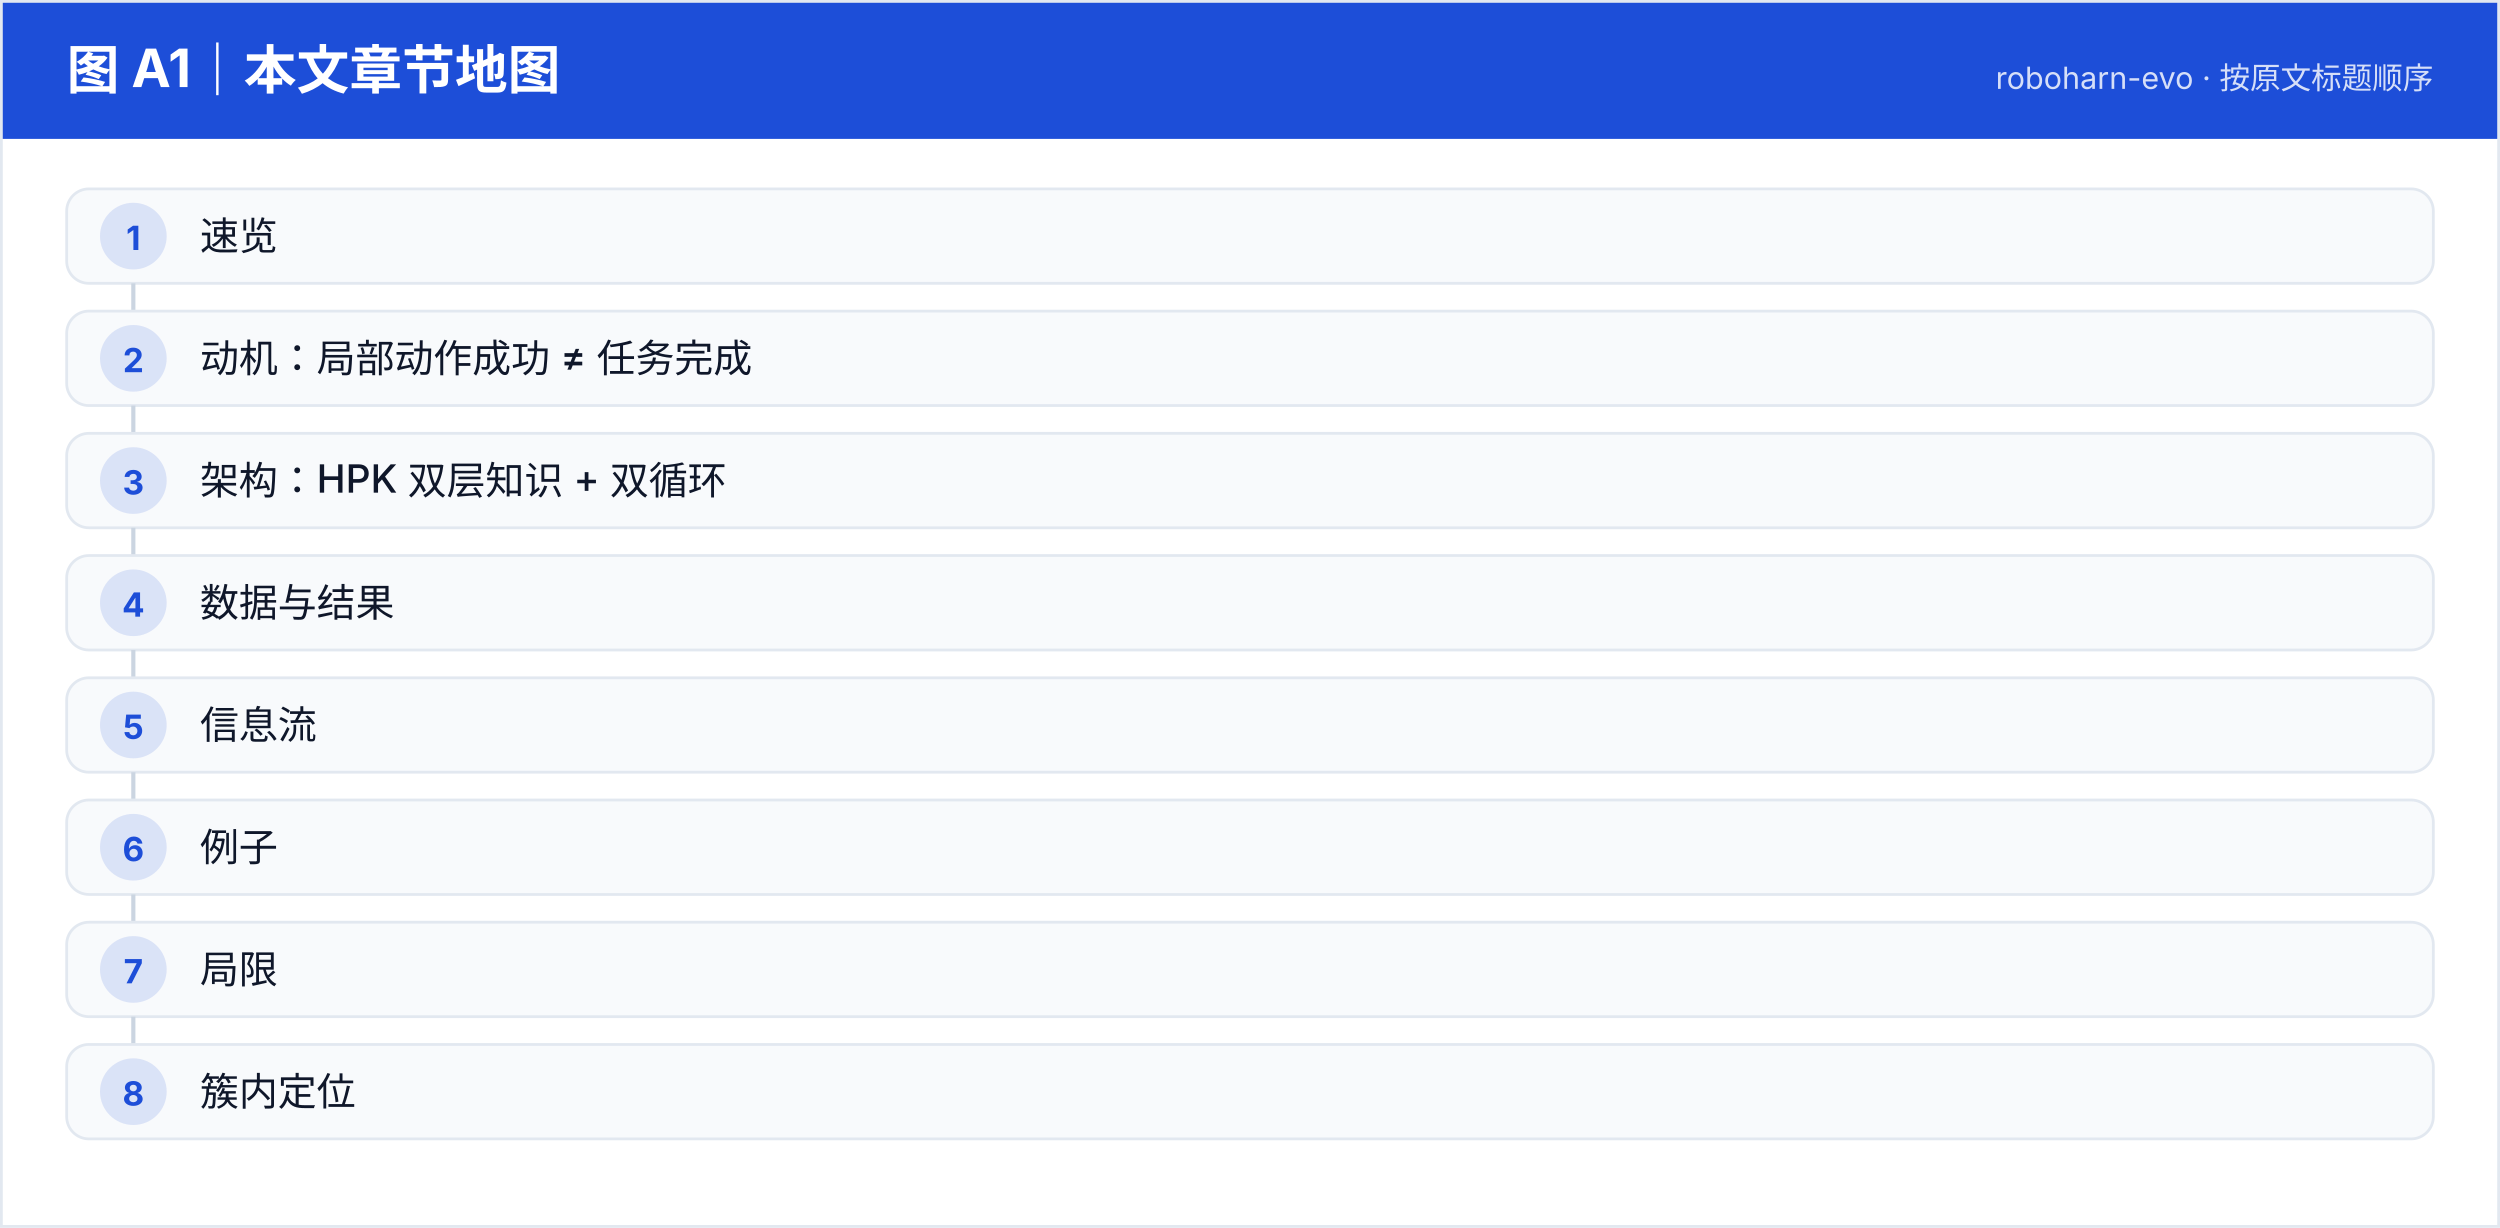
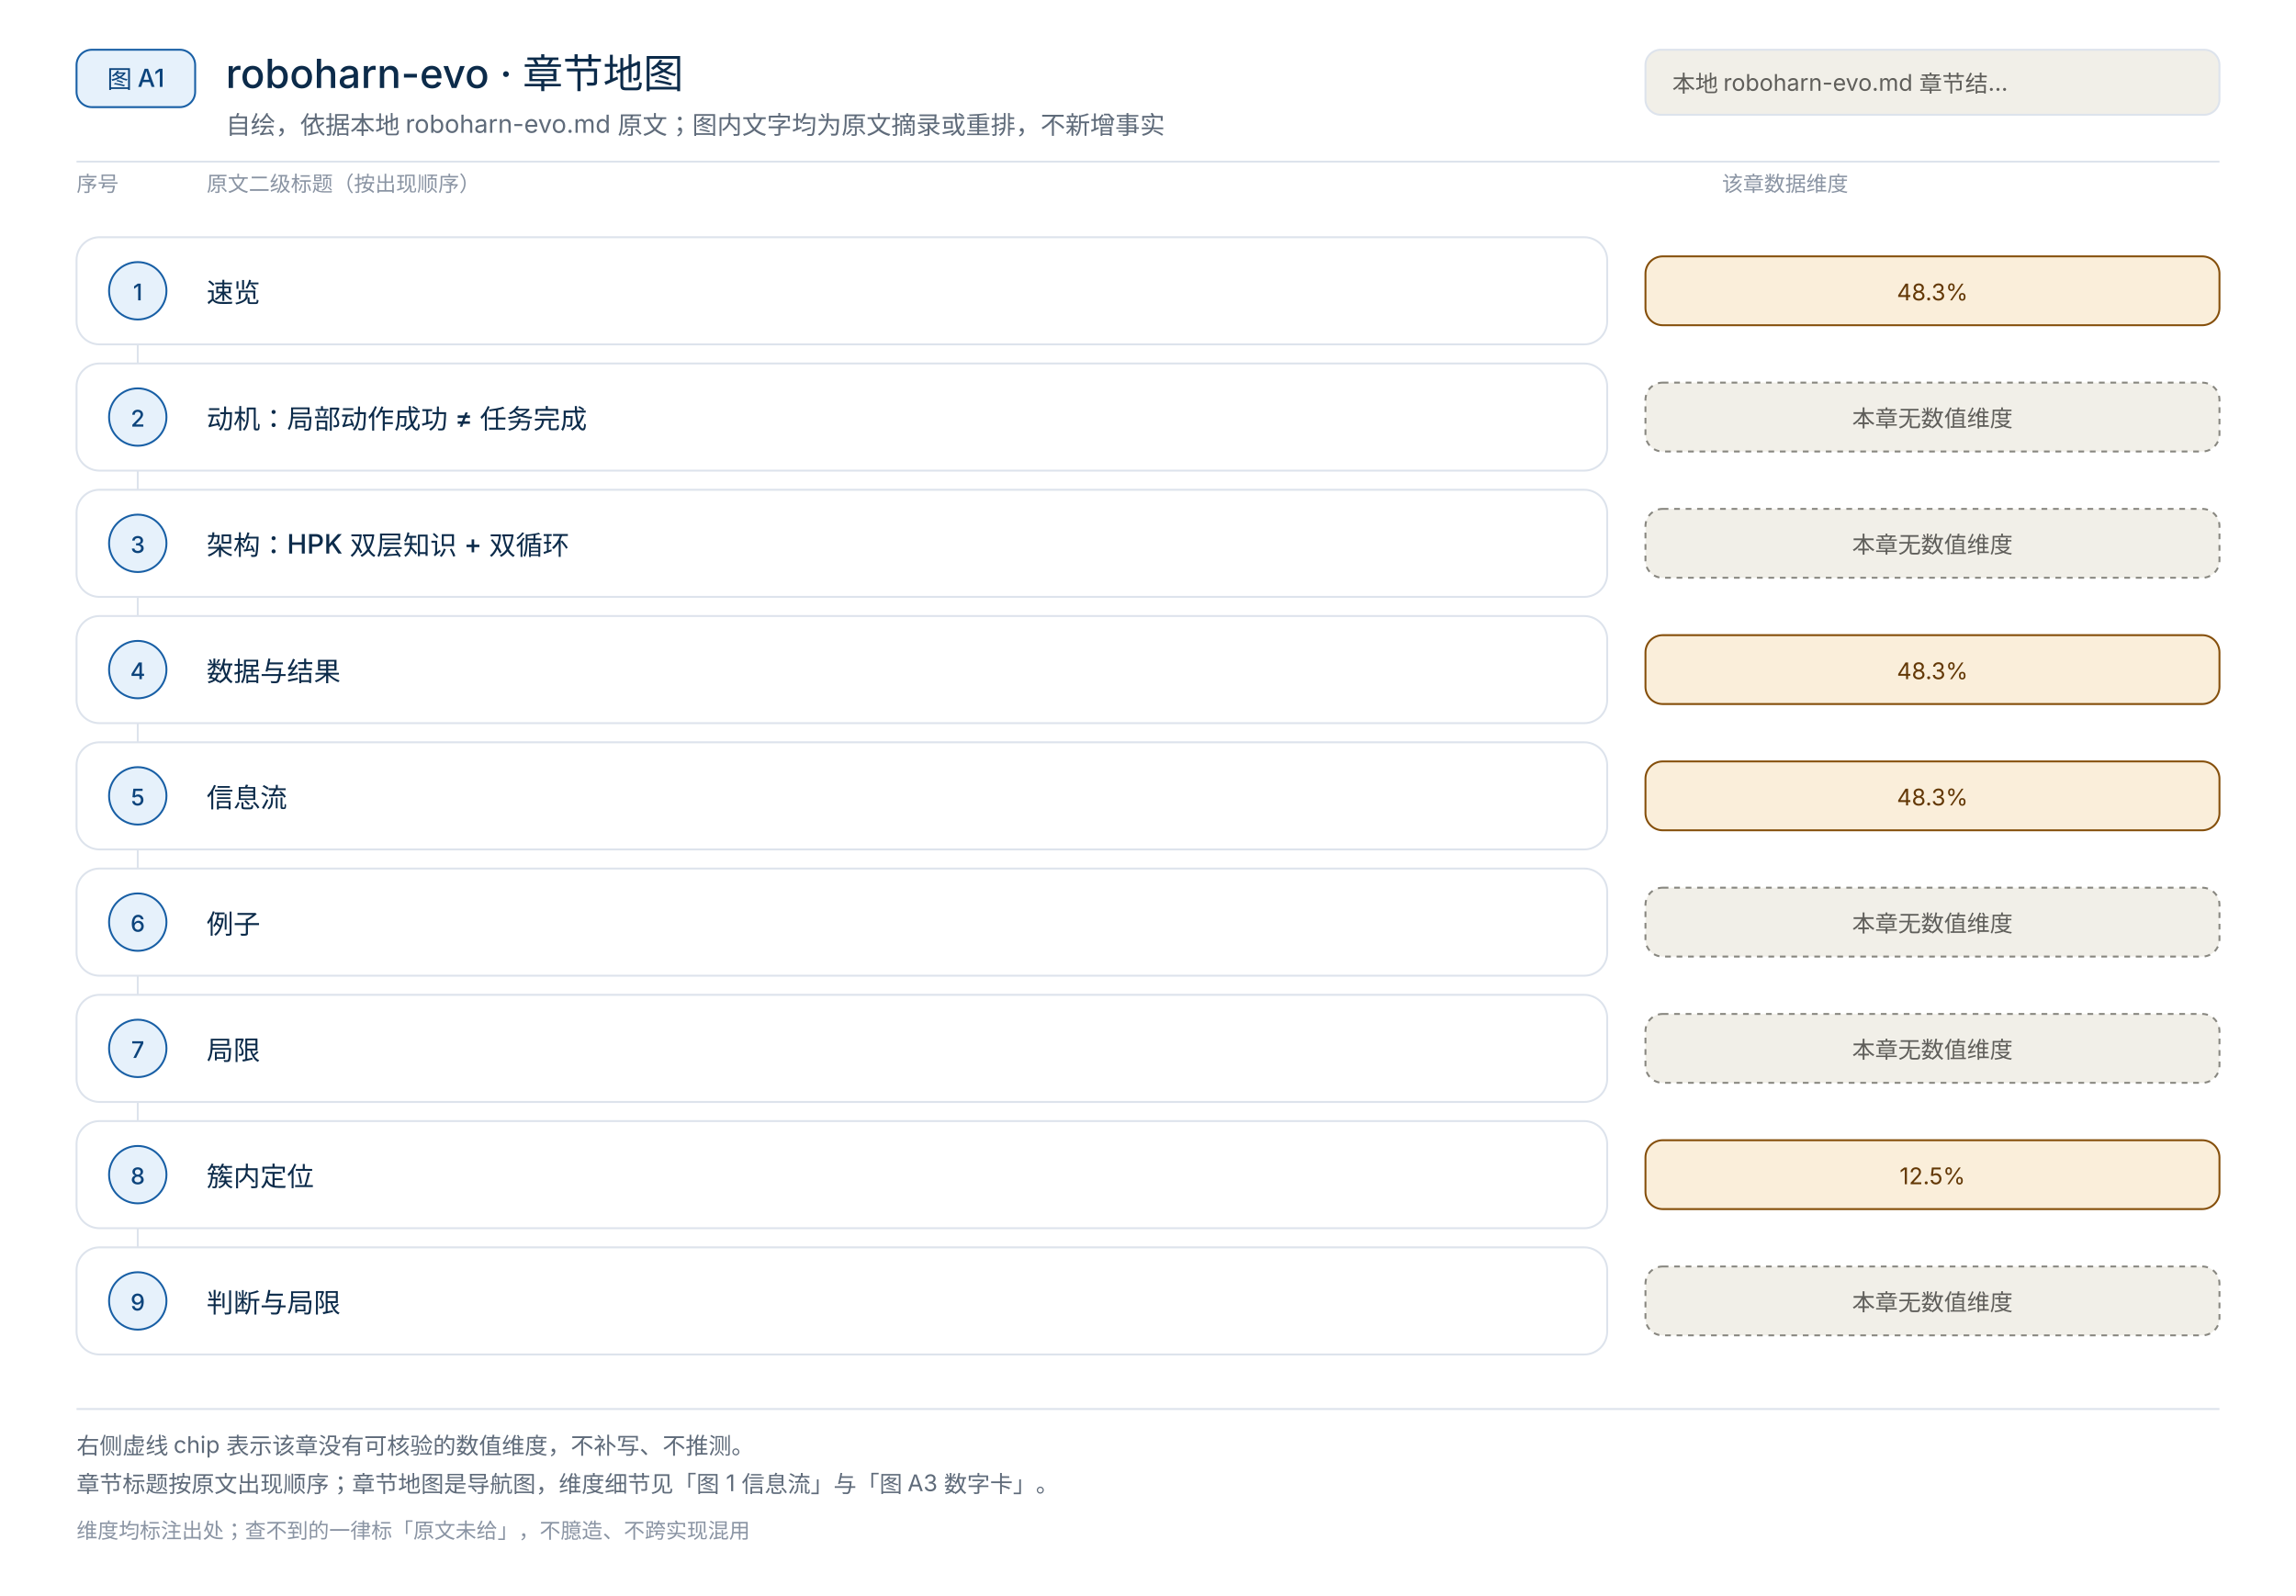
- <svg xmlns="http://www.w3.org/2000/svg" viewBox="0 0 900 442" width="900" height="442" font-family="PingFang SC, -apple-system, BlinkMacSystemFont, Microsoft YaHei, sans-serif">
-   <rect width="900" height="442" fill="#ffffff" />
-   <rect x="0" y="0" width="900" height="50" fill="#1d4ed8" />
-   <text x="24" y="32" font-size="19" fill="#ffffff" font-weight="700" text-anchor="start">图 A1｜本文章节地图</text>
-   <text x="876" y="32" font-size="11" fill="#ffffff" font-weight="400" text-anchor="end" opacity="0.82">roboharn-evo · 按原文标题顺序</text>
-   <rect x="24" y="68" width="852" height="34" rx="8" fill="#f8fafc" stroke="#e2e8f0" />
-   <circle cx="48" cy="85" r="12" fill="#1d4ed8" opacity="0.14" />
-   <text x="48" y="90" font-size="12" fill="#1d4ed8" font-weight="700" text-anchor="middle">1</text>
-   <text x="72" y="90" font-size="14" fill="#0f172a" font-weight="500" text-anchor="start">速览</text>
-   <path d="M48 102 L48 112" stroke="#cbd5e1" stroke-width="1.5" />
-   <rect x="24" y="112" width="852" height="34" rx="8" fill="#f8fafc" stroke="#e2e8f0" />
-   <circle cx="48" cy="129" r="12" fill="#1d4ed8" opacity="0.14" />
-   <text x="48" y="134" font-size="12" fill="#1d4ed8" font-weight="700" text-anchor="middle">2</text>
-   <text x="72" y="134" font-size="14" fill="#0f172a" font-weight="500" text-anchor="start">动机：局部动作成功 ≠ 任务完成</text>
-   <path d="M48 146 L48 156" stroke="#cbd5e1" stroke-width="1.5" />
-   <rect x="24" y="156" width="852" height="34" rx="8" fill="#f8fafc" stroke="#e2e8f0" />
-   <circle cx="48" cy="173" r="12" fill="#1d4ed8" opacity="0.14" />
-   <text x="48" y="178" font-size="12" fill="#1d4ed8" font-weight="700" text-anchor="middle">3</text>
-   <text x="72" y="178" font-size="14" fill="#0f172a" font-weight="500" text-anchor="start">架构：HPK 双层知识 + 双循环</text>
-   <path d="M48 190 L48 200" stroke="#cbd5e1" stroke-width="1.5" />
-   <rect x="24" y="200" width="852" height="34" rx="8" fill="#f8fafc" stroke="#e2e8f0" />
-   <circle cx="48" cy="217" r="12" fill="#1d4ed8" opacity="0.14" />
-   <text x="48" y="222" font-size="12" fill="#1d4ed8" font-weight="700" text-anchor="middle">4</text>
-   <text x="72" y="222" font-size="14" fill="#0f172a" font-weight="500" text-anchor="start">数据与结果</text>
-   <path d="M48 234 L48 244" stroke="#cbd5e1" stroke-width="1.5" />
-   <rect x="24" y="244" width="852" height="34" rx="8" fill="#f8fafc" stroke="#e2e8f0" />
-   <circle cx="48" cy="261" r="12" fill="#1d4ed8" opacity="0.14" />
-   <text x="48" y="266" font-size="12" fill="#1d4ed8" font-weight="700" text-anchor="middle">5</text>
-   <text x="72" y="266" font-size="14" fill="#0f172a" font-weight="500" text-anchor="start">信息流</text>
-   <path d="M48 278 L48 288" stroke="#cbd5e1" stroke-width="1.5" />
-   <rect x="24" y="288" width="852" height="34" rx="8" fill="#f8fafc" stroke="#e2e8f0" />
-   <circle cx="48" cy="305" r="12" fill="#1d4ed8" opacity="0.14" />
-   <text x="48" y="310" font-size="12" fill="#1d4ed8" font-weight="700" text-anchor="middle">6</text>
-   <text x="72" y="310" font-size="14" fill="#0f172a" font-weight="500" text-anchor="start">例子</text>
-   <path d="M48 322 L48 332" stroke="#cbd5e1" stroke-width="1.5" />
-   <rect x="24" y="332" width="852" height="34" rx="8" fill="#f8fafc" stroke="#e2e8f0" />
-   <circle cx="48" cy="349" r="12" fill="#1d4ed8" opacity="0.14" />
-   <text x="48" y="354" font-size="12" fill="#1d4ed8" font-weight="700" text-anchor="middle">7</text>
-   <text x="72" y="354" font-size="14" fill="#0f172a" font-weight="500" text-anchor="start">局限</text>
-   <path d="M48 366 L48 376" stroke="#cbd5e1" stroke-width="1.5" />
-   <rect x="24" y="376" width="852" height="34" rx="8" fill="#f8fafc" stroke="#e2e8f0" />
-   <circle cx="48" cy="393" r="12" fill="#1d4ed8" opacity="0.14" />
-   <text x="48" y="398" font-size="12" fill="#1d4ed8" font-weight="700" text-anchor="middle">8</text>
-   <text x="72" y="398" font-size="14" fill="#0f172a" font-weight="500" text-anchor="start">簇内定位</text>
-   <rect x="0.5" y="0.5" width="899" height="441" fill="none" stroke="#e2e8f0" />
+ <svg xmlns="http://www.w3.org/2000/svg" width="1200" height="834" viewBox="0 0 1200 834" role="img">
+   <defs>
+     <marker id="arrow" viewBox="0 0 10 10" refX="8" refY="5" markerWidth="6" markerHeight="6" orient="auto-start-reverse">
+       <path d="M2 1L8 5L2 9" fill="none" stroke="#185FA5" stroke-width="1.6" stroke-linecap="round" stroke-linejoin="round" />
+     </marker>
+   </defs>
+   <rect x="0" y="0" width="1200" height="834" rx="0" fill="#FFFFFF" stroke="#FFFFFF" stroke-width="1" />
+   <text x="118" y="46" font-family="-apple-system,BlinkMacSystemFont,'PingFang SC','Microsoft YaHei',sans-serif" font-size="21" font-weight="500" fill="#0C2B4A" text-anchor="start">roboharn-evo · 章节地图</text>
+   <text x="118" y="70" font-family="-apple-system,BlinkMacSystemFont,'PingFang SC','Microsoft YaHei',sans-serif" font-size="13" font-weight="400" fill="#5F6B7A" text-anchor="start">自绘，依据本地 roboharn-evo.md 原文；图内文字均为原文摘录或重排，不新增事实</text>
+   <rect x="40" y="84" width="1120" height="1" rx="0" fill="#DDE3EC" stroke="#DDE3EC" stroke-width="0" />
+   <rect x="860" y="26" width="300" height="34" rx="8" fill="#F1EFE8" stroke="#DDE3EC" stroke-width="1" />
+   <text x="874" y="48" font-family="-apple-system,BlinkMacSystemFont,'PingFang SC','Microsoft YaHei',sans-serif" font-size="12" font-weight="400" fill="#5F5E5A" text-anchor="start">本地 roboharn-evo.md 章节结…</text>
+   <rect x="40" y="26" width="62" height="30" rx="8" fill="#E6F1FB" stroke="#185FA5" stroke-width="1" />
+   <text x="71" y="46" font-family="-apple-system,BlinkMacSystemFont,'PingFang SC','Microsoft YaHei',sans-serif" font-size="13" font-weight="500" fill="#0C447C" text-anchor="middle">图 A1</text>
+   <text x="40" y="100" font-family="-apple-system,BlinkMacSystemFont,'PingFang SC','Microsoft YaHei',sans-serif" font-size="11" font-weight="400" fill="#8A94A3" text-anchor="start">序号</text>
+   <text x="108" y="100" font-family="-apple-system,BlinkMacSystemFont,'PingFang SC','Microsoft YaHei',sans-serif" font-size="11" font-weight="400" fill="#8A94A3" text-anchor="start">原文二级标题（按出现顺序）</text>
+   <text x="900" y="100" font-family="-apple-system,BlinkMacSystemFont,'PingFang SC','Microsoft YaHei',sans-serif" font-size="11" font-weight="400" fill="#8A94A3" text-anchor="start">该章数据维度</text>
+   <rect x="40" y="124" width="800" height="56" rx="12" fill="#FFFFFF" stroke="#DDE3EC" stroke-width="1" />
+   <circle cx="72" cy="152" r="15" fill="#E6F1FB" stroke="#185FA5" stroke-width="1" />
+   <text x="72" y="157" font-family="-apple-system,BlinkMacSystemFont,'PingFang SC','Microsoft YaHei',sans-serif" font-size="12" font-weight="500" fill="#0C447C" text-anchor="middle">1</text>
+   <text x="108" y="158" font-family="-apple-system,BlinkMacSystemFont,'PingFang SC','Microsoft YaHei',sans-serif" font-size="14" font-weight="500" fill="#0C2B4A" text-anchor="start">速览</text>
+   <rect x="860" y="134" width="300" height="36" rx="9" fill="#FAEEDA" stroke="#854F0B" stroke-width="1" />
+   <text x="1010" y="157" font-family="-apple-system,BlinkMacSystemFont,'PingFang SC','Microsoft YaHei',sans-serif" font-size="12" font-weight="400" fill="#633806" text-anchor="middle">48.3%</text>
+   <path d="M72 180 L72 190" fill="none" stroke="#DDE3EC" stroke-width="1" />
+   <rect x="40" y="190" width="800" height="56" rx="12" fill="#FFFFFF" stroke="#DDE3EC" stroke-width="1" />
+   <circle cx="72" cy="218" r="15" fill="#E6F1FB" stroke="#185FA5" stroke-width="1" />
+   <text x="72" y="223" font-family="-apple-system,BlinkMacSystemFont,'PingFang SC','Microsoft YaHei',sans-serif" font-size="12" font-weight="500" fill="#0C447C" text-anchor="middle">2</text>
+   <text x="108" y="224" font-family="-apple-system,BlinkMacSystemFont,'PingFang SC','Microsoft YaHei',sans-serif" font-size="14" font-weight="500" fill="#0C2B4A" text-anchor="start">动机：局部动作成功 ≠ 任务完成</text>
+   <rect x="860" y="200" width="300" height="36" rx="9" fill="#F1EFE8" stroke="#888780" stroke-width="1" stroke-dasharray="3 3" />
+   <text x="1010" y="223" font-family="-apple-system,BlinkMacSystemFont,'PingFang SC','Microsoft YaHei',sans-serif" font-size="12" font-weight="400" fill="#5F5E5A" text-anchor="middle">本章无数值维度</text>
+   <path d="M72 246 L72 256" fill="none" stroke="#DDE3EC" stroke-width="1" />
+   <rect x="40" y="256" width="800" height="56" rx="12" fill="#FFFFFF" stroke="#DDE3EC" stroke-width="1" />
+   <circle cx="72" cy="284" r="15" fill="#E6F1FB" stroke="#185FA5" stroke-width="1" />
+   <text x="72" y="289" font-family="-apple-system,BlinkMacSystemFont,'PingFang SC','Microsoft YaHei',sans-serif" font-size="12" font-weight="500" fill="#0C447C" text-anchor="middle">3</text>
+   <text x="108" y="290" font-family="-apple-system,BlinkMacSystemFont,'PingFang SC','Microsoft YaHei',sans-serif" font-size="14" font-weight="500" fill="#0C2B4A" text-anchor="start">架构：HPK 双层知识 + 双循环</text>
+   <rect x="860" y="266" width="300" height="36" rx="9" fill="#F1EFE8" stroke="#888780" stroke-width="1" stroke-dasharray="3 3" />
+   <text x="1010" y="289" font-family="-apple-system,BlinkMacSystemFont,'PingFang SC','Microsoft YaHei',sans-serif" font-size="12" font-weight="400" fill="#5F5E5A" text-anchor="middle">本章无数值维度</text>
+   <path d="M72 312 L72 322" fill="none" stroke="#DDE3EC" stroke-width="1" />
+   <rect x="40" y="322" width="800" height="56" rx="12" fill="#FFFFFF" stroke="#DDE3EC" stroke-width="1" />
+   <circle cx="72" cy="350" r="15" fill="#E6F1FB" stroke="#185FA5" stroke-width="1" />
+   <text x="72" y="355" font-family="-apple-system,BlinkMacSystemFont,'PingFang SC','Microsoft YaHei',sans-serif" font-size="12" font-weight="500" fill="#0C447C" text-anchor="middle">4</text>
+   <text x="108" y="356" font-family="-apple-system,BlinkMacSystemFont,'PingFang SC','Microsoft YaHei',sans-serif" font-size="14" font-weight="500" fill="#0C2B4A" text-anchor="start">数据与结果</text>
+   <rect x="860" y="332" width="300" height="36" rx="9" fill="#FAEEDA" stroke="#854F0B" stroke-width="1" />
+   <text x="1010" y="355" font-family="-apple-system,BlinkMacSystemFont,'PingFang SC','Microsoft YaHei',sans-serif" font-size="12" font-weight="400" fill="#633806" text-anchor="middle">48.3%</text>
+   <path d="M72 378 L72 388" fill="none" stroke="#DDE3EC" stroke-width="1" />
+   <rect x="40" y="388" width="800" height="56" rx="12" fill="#FFFFFF" stroke="#DDE3EC" stroke-width="1" />
+   <circle cx="72" cy="416" r="15" fill="#E6F1FB" stroke="#185FA5" stroke-width="1" />
+   <text x="72" y="421" font-family="-apple-system,BlinkMacSystemFont,'PingFang SC','Microsoft YaHei',sans-serif" font-size="12" font-weight="500" fill="#0C447C" text-anchor="middle">5</text>
+   <text x="108" y="422" font-family="-apple-system,BlinkMacSystemFont,'PingFang SC','Microsoft YaHei',sans-serif" font-size="14" font-weight="500" fill="#0C2B4A" text-anchor="start">信息流</text>
+   <rect x="860" y="398" width="300" height="36" rx="9" fill="#FAEEDA" stroke="#854F0B" stroke-width="1" />
+   <text x="1010" y="421" font-family="-apple-system,BlinkMacSystemFont,'PingFang SC','Microsoft YaHei',sans-serif" font-size="12" font-weight="400" fill="#633806" text-anchor="middle">48.3%</text>
+   <path d="M72 444 L72 454" fill="none" stroke="#DDE3EC" stroke-width="1" />
+   <rect x="40" y="454" width="800" height="56" rx="12" fill="#FFFFFF" stroke="#DDE3EC" stroke-width="1" />
+   <circle cx="72" cy="482" r="15" fill="#E6F1FB" stroke="#185FA5" stroke-width="1" />
+   <text x="72" y="487" font-family="-apple-system,BlinkMacSystemFont,'PingFang SC','Microsoft YaHei',sans-serif" font-size="12" font-weight="500" fill="#0C447C" text-anchor="middle">6</text>
+   <text x="108" y="488" font-family="-apple-system,BlinkMacSystemFont,'PingFang SC','Microsoft YaHei',sans-serif" font-size="14" font-weight="500" fill="#0C2B4A" text-anchor="start">例子</text>
+   <rect x="860" y="464" width="300" height="36" rx="9" fill="#F1EFE8" stroke="#888780" stroke-width="1" stroke-dasharray="3 3" />
+   <text x="1010" y="487" font-family="-apple-system,BlinkMacSystemFont,'PingFang SC','Microsoft YaHei',sans-serif" font-size="12" font-weight="400" fill="#5F5E5A" text-anchor="middle">本章无数值维度</text>
+   <path d="M72 510 L72 520" fill="none" stroke="#DDE3EC" stroke-width="1" />
+   <rect x="40" y="520" width="800" height="56" rx="12" fill="#FFFFFF" stroke="#DDE3EC" stroke-width="1" />
+   <circle cx="72" cy="548" r="15" fill="#E6F1FB" stroke="#185FA5" stroke-width="1" />
+   <text x="72" y="553" font-family="-apple-system,BlinkMacSystemFont,'PingFang SC','Microsoft YaHei',sans-serif" font-size="12" font-weight="500" fill="#0C447C" text-anchor="middle">7</text>
+   <text x="108" y="554" font-family="-apple-system,BlinkMacSystemFont,'PingFang SC','Microsoft YaHei',sans-serif" font-size="14" font-weight="500" fill="#0C2B4A" text-anchor="start">局限</text>
+   <rect x="860" y="530" width="300" height="36" rx="9" fill="#F1EFE8" stroke="#888780" stroke-width="1" stroke-dasharray="3 3" />
+   <text x="1010" y="553" font-family="-apple-system,BlinkMacSystemFont,'PingFang SC','Microsoft YaHei',sans-serif" font-size="12" font-weight="400" fill="#5F5E5A" text-anchor="middle">本章无数值维度</text>
+   <path d="M72 576 L72 586" fill="none" stroke="#DDE3EC" stroke-width="1" />
+   <rect x="40" y="586" width="800" height="56" rx="12" fill="#FFFFFF" stroke="#DDE3EC" stroke-width="1" />
+   <circle cx="72" cy="614" r="15" fill="#E6F1FB" stroke="#185FA5" stroke-width="1" />
+   <text x="72" y="619" font-family="-apple-system,BlinkMacSystemFont,'PingFang SC','Microsoft YaHei',sans-serif" font-size="12" font-weight="500" fill="#0C447C" text-anchor="middle">8</text>
+   <text x="108" y="620" font-family="-apple-system,BlinkMacSystemFont,'PingFang SC','Microsoft YaHei',sans-serif" font-size="14" font-weight="500" fill="#0C2B4A" text-anchor="start">簇内定位</text>
+   <rect x="860" y="596" width="300" height="36" rx="9" fill="#FAEEDA" stroke="#854F0B" stroke-width="1" />
+   <text x="1010" y="619" font-family="-apple-system,BlinkMacSystemFont,'PingFang SC','Microsoft YaHei',sans-serif" font-size="12" font-weight="400" fill="#633806" text-anchor="middle">12.5%</text>
+   <path d="M72 642 L72 652" fill="none" stroke="#DDE3EC" stroke-width="1" />
+   <rect x="40" y="652" width="800" height="56" rx="12" fill="#FFFFFF" stroke="#DDE3EC" stroke-width="1" />
+   <circle cx="72" cy="680" r="15" fill="#E6F1FB" stroke="#185FA5" stroke-width="1" />
+   <text x="72" y="685" font-family="-apple-system,BlinkMacSystemFont,'PingFang SC','Microsoft YaHei',sans-serif" font-size="12" font-weight="500" fill="#0C447C" text-anchor="middle">9</text>
+   <text x="108" y="686" font-family="-apple-system,BlinkMacSystemFont,'PingFang SC','Microsoft YaHei',sans-serif" font-size="14" font-weight="500" fill="#0C2B4A" text-anchor="start">判断与局限</text>
+   <rect x="860" y="662" width="300" height="36" rx="9" fill="#F1EFE8" stroke="#888780" stroke-width="1" stroke-dasharray="3 3" />
+   <text x="1010" y="685" font-family="-apple-system,BlinkMacSystemFont,'PingFang SC','Microsoft YaHei',sans-serif" font-size="12" font-weight="400" fill="#5F5E5A" text-anchor="middle">本章无数值维度</text>
+   <rect x="40" y="736" width="1120" height="1" rx="0" fill="#DDE3EC" stroke="#DDE3EC" stroke-width="0" />
+   <text x="40" y="760" font-family="-apple-system,BlinkMacSystemFont,'PingFang SC','Microsoft YaHei',sans-serif" font-size="12" font-weight="400" fill="#5F6B7A" text-anchor="start">右侧虚线 chip 表示该章没有可核验的数值维度，不补写、不推测。</text>
+   <text x="40" y="780" font-family="-apple-system,BlinkMacSystemFont,'PingFang SC','Microsoft YaHei',sans-serif" font-size="12" font-weight="400" fill="#5F6B7A" text-anchor="start">章节标题按原文出现顺序；章节地图是导航图，维度细节见「图 1 信息流」与「图 A3 数字卡」。</text>
+   <text x="40" y="804" font-family="-apple-system,BlinkMacSystemFont,'PingFang SC','Microsoft YaHei',sans-serif" font-size="11" font-weight="400" fill="#8A94A3" text-anchor="start">维度均标注出处；查不到的一律标「原文未给」，不臆造、不跨实现混用</text>
</svg>
